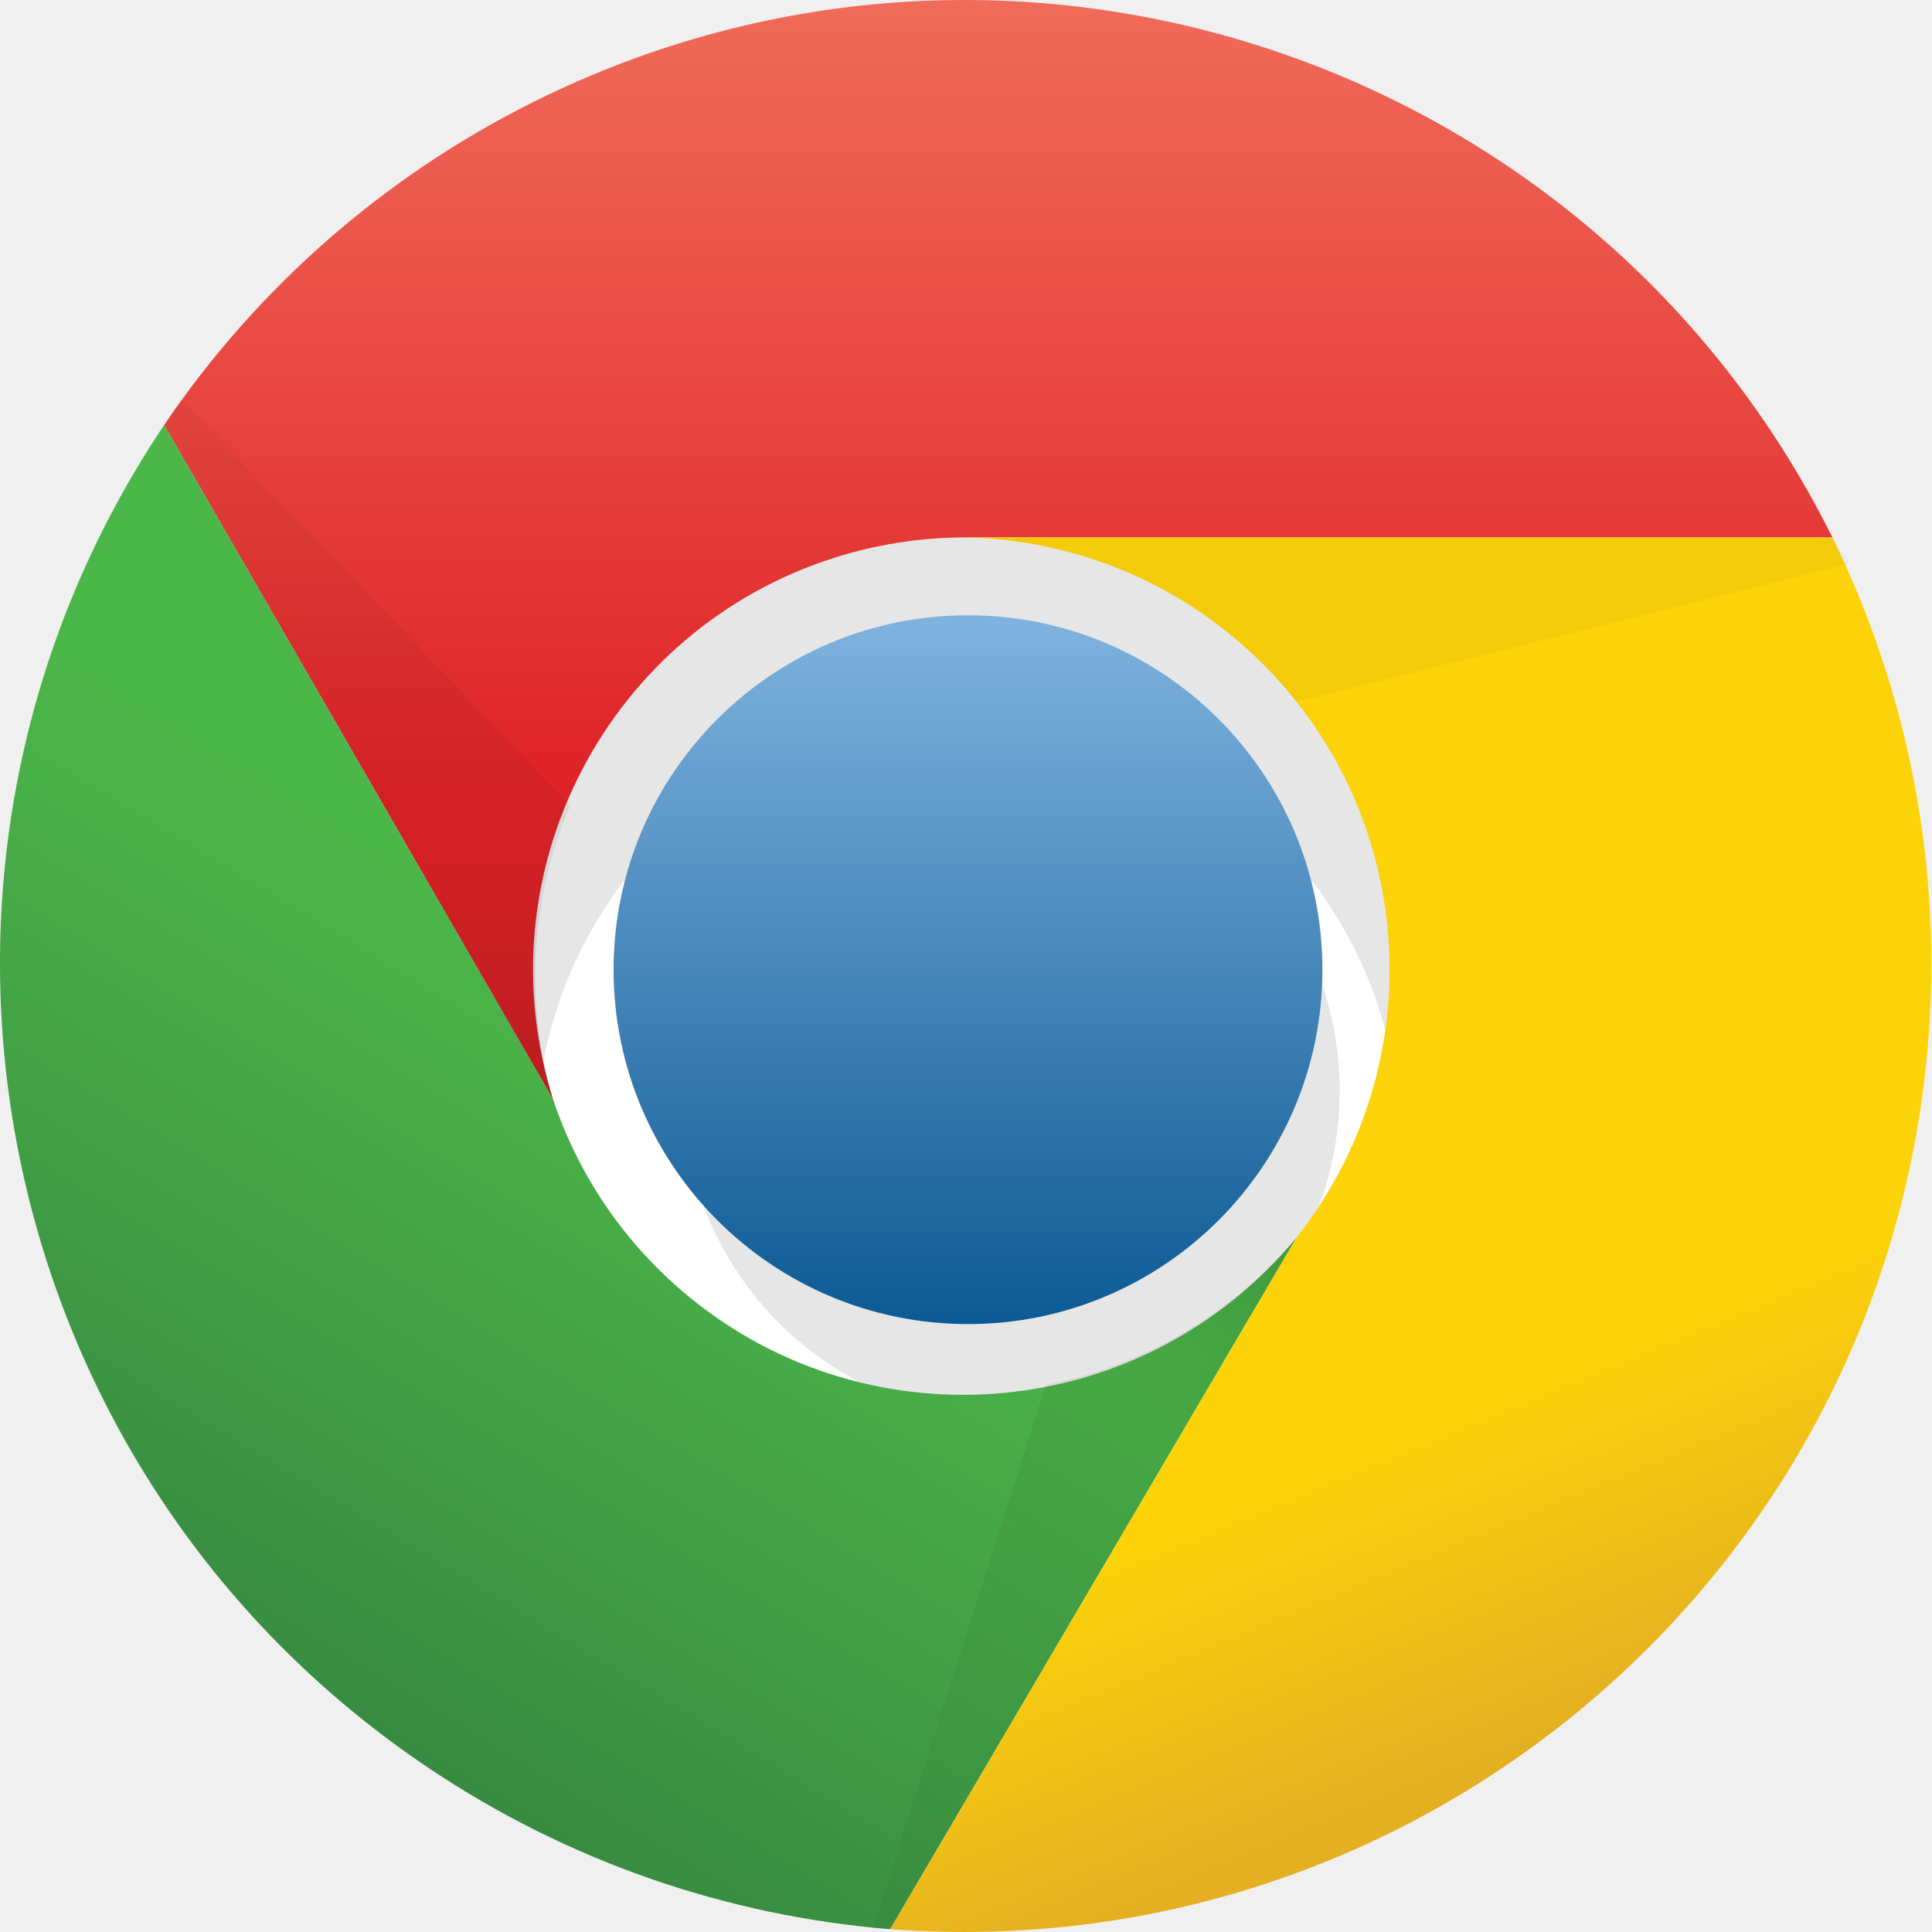
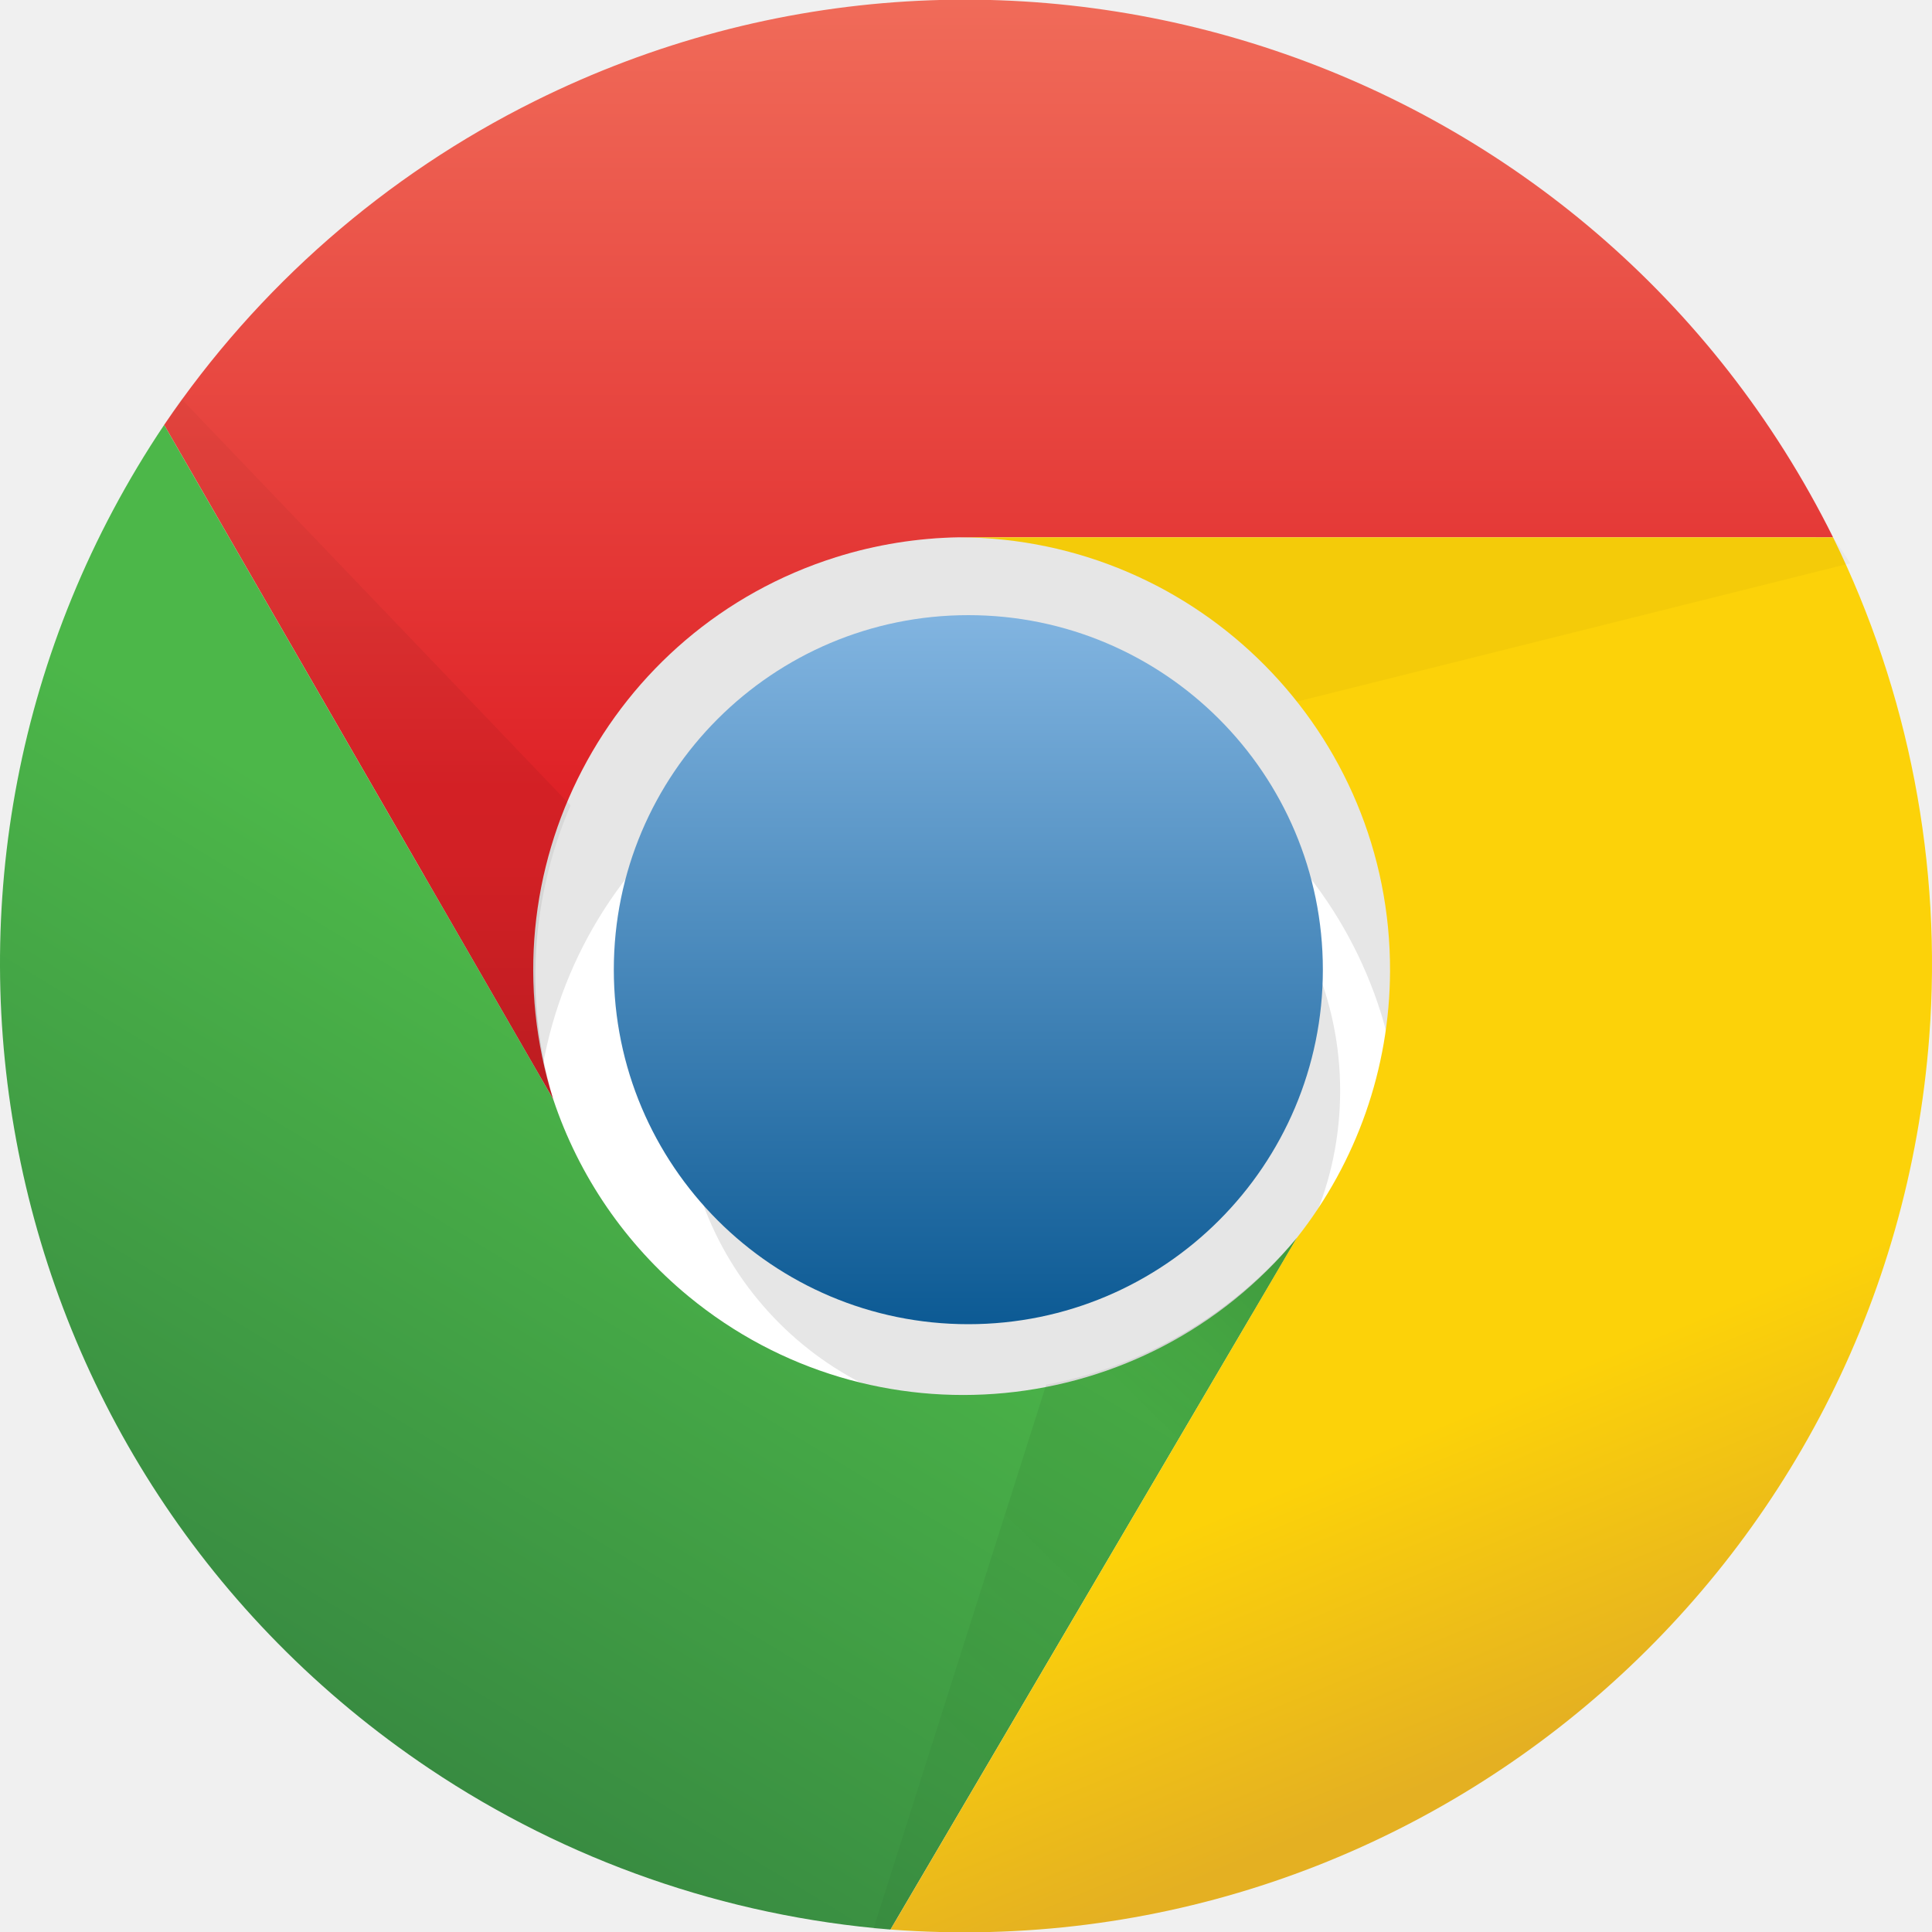
- <svg xmlns="http://www.w3.org/2000/svg" version="1.1" id="Layer_1" x="0px" y="0px" width="170.218" height="170.277" viewBox="0 0 170.218 170.277" enable-background="new 0 0 648.371 170.775" xml:space="preserve">
-   <defs id="defs72" />
-   <circle id="circle47_1_" cx="85.314" cy="85.713" r="83.805" style="fill:#ffffff" transform="translate(2.1317774e-4,-0.2499613)" />
-   <path id="path49_1_" d="m 138.644,100.7 c 0,-29.454 -23.877,-53.331 -53.33,-53.331 -29.454,0 -53.331,23.877 -53.331,53.331 h 15.237 c 0,-21.039 17.055,-38.094 38.093,-38.094 21.038,0 38.093,17.055 38.093,38.094" style="fill-opacity:0.1" />
-   <circle id="circle51_1_" cx="89.123" cy="96.379" r="28.951" style="fill-opacity:0.1" transform="translate(2.1317774e-4,-0.2499613)" />
-   <linearGradient id="circle53_2_" gradientUnits="userSpaceOnUse" x1="-175.667" y1="582.198" x2="-175.667" y2="581.436" gradientTransform="matrix(82,0,0,-82,14489.971,47794.699)">
-     <stop offset="0" style="stop-color:#81B4E0" id="stop23" />
-     <stop offset="1" style="stop-color:#0C5A94" id="stop25" />
+ <svg xmlns="http://www.w3.org/2000/svg" version="1.1" id="Layer_1" x="0px" y="0px" width="100px" height="100px" viewBox="35.109 35.138 100 100" enable-background="new 35.109 35.138 100 100" xml:space="preserve">
+   <circle id="circle47_1_" fill="#FFFFFF" cx="85.23" cy="85.329" r="49.234">
+ </circle>
+   <path id="path49_1_" fill-opacity="0.1" d="M116.56,94.28c0-17.303-14.027-31.331-31.33-31.331  c-17.304,0-31.332,14.027-31.332,31.331h8.952c0-12.359,10.02-22.379,22.379-22.379s22.379,10.02,22.379,22.379" />
+   <circle id="circle51_1_" fill-opacity="0.1" cx="87.467" cy="91.595" r="17.008">
+ </circle>
+   <linearGradient id="circle53_2_" gradientUnits="userSpaceOnUse" x1="-2247.371" y1="1667.382" x2="-2247.371" y2="1667.829" gradientTransform="matrix(82 0 0 82 184369.656 -136658.266)">
+     <stop offset="0" style="stop-color:#81B4E0" />
+     <stop offset="1" style="stop-color:#0C5A94" />
  </linearGradient>
-   <circle id="circle53_1_" cx="85.314" cy="85.712" r="31.236" style="fill:url(#circle53_2_)" transform="translate(2.1317774e-4,-0.2499613)" />
-   <linearGradient id="path55_2_" gradientUnits="userSpaceOnUse" x1="-114.519" y1="250.392" x2="-114.519" y2="181.062" gradientTransform="matrix(1,0,0,-1,202.5002,250.5259)">
-     <stop offset="0" style="stop-color:#F06B59" id="stop29" />
-     <stop offset="1" style="stop-color:#DF2227" id="stop31" />
+   <circle id="circle53_1_" fill="url(#circle53_2_)" cx="85.23" cy="85.328" r="18.35">
+ </circle>
+   <linearGradient id="path55_2_" gradientUnits="userSpaceOnUse" x1="-1969.704" y1="2340.674" x2="-1969.704" y2="2381.404" gradientTransform="matrix(1 0 0 1 2056.5 -2305.475)">
+     <stop offset="0" style="stop-color:#F06B59" />
+     <stop offset="1" style="stop-color:#DF2227" />
  </linearGradient>
-   <path id="path55_1_" d="m 161.5,47.369 c -20.975,-42.2 -72.188,-59.407 -114.389,-38.433 -13.159,6.54 -24.405,16.367 -32.65,28.53 l 34.284,59.425 c -6.314,-20.068 4.837,-41.456 24.905,-47.769 3.529,-1.11 7.203,-1.701 10.902,-1.752" style="fill:url(#path55_2_)" />
-   <linearGradient id="path57_2_" gradientUnits="userSpaceOnUse" x1="-181.738" y1="104.41" x2="-146.693" y2="162.311" gradientTransform="matrix(1,0,0,-1,202.5002,250.5259)">
-     <stop offset="0" style="stop-color:#388B41" id="stop35" />
-     <stop offset="1" style="stop-color:#4CB749" id="stop37" />
+   <path id="path55_1_" fill="url(#path55_2_)" d="M129.988,62.949  c-12.323-24.792-42.41-34.901-67.202-22.578c-7.731,3.842-14.338,9.615-19.181,16.76l20.141,34.911  c-3.709-11.79,2.842-24.354,14.631-28.063c2.073-0.652,4.232-0.999,6.405-1.029" />
+   <linearGradient id="path57_2_" gradientUnits="userSpaceOnUse" x1="-2009.193" y1="2426.435" x2="-1988.604" y2="2392.42" gradientTransform="matrix(1 0 0 1 2056.5 -2305.475)">
+     <stop offset="0" style="stop-color:#388B41" />
+     <stop offset="1" style="stop-color:#4CB749" />
  </linearGradient>
-   <path id="path57_1_" d="m 14.461,37.466 c -26.241,39.144 -15.781,92.148 23.363,118.389 12.111,8.119 26.1,12.999 40.633,14.175 l 35.808,-60.948 c -13.389,16.228 -37.397,18.529 -53.625,5.14 -5.512,-4.547 -9.634,-10.552 -11.895,-17.33" style="fill:url(#path57_2_)" />
-   <linearGradient id="path59_2_" gradientUnits="userSpaceOnUse" x1="-64.337" y1="98.252" x2="-101.668" y2="188.151" gradientTransform="matrix(1,0,0,-1,202.5002,250.5259)">
-     <stop offset="0" style="stop-color:#E4B022" id="stop41" />
-     <stop offset="0.3" style="stop-color:#FCD209" id="stop43" />
+   <path id="path57_1_" fill="url(#path57_2_)" d="M43.605,57.132  c-15.417,22.997-9.271,54.135,13.725,69.551c7.115,4.771,15.334,7.637,23.871,8.328l21.037-35.806  c-7.866,9.533-21.971,10.886-31.504,3.02c-3.238-2.672-5.66-6.199-6.988-10.182" />
+   <linearGradient id="path59_2_" gradientUnits="userSpaceOnUse" x1="-1940.224" y1="2430.052" x2="-1962.155" y2="2377.238" gradientTransform="matrix(1 0 0 1 2056.5 -2305.475)">
+     <stop offset="0" style="stop-color:#E4B022" />
+     <stop offset="0.3" style="stop-color:#FCD209" />
  </linearGradient>
-   <path id="path59_1_" d="m 78.457,170.03 c 46.991,3.552 87.965,-31.662 91.518,-78.653 1.146,-15.162 -1.779,-30.354 -8.476,-44.007 H 84.552 c 21.037,0.097 38.014,17.23 37.917,38.268 -0.039,8.511 -2.928,16.766 -8.205,23.444" style="fill:url(#path59_2_)" />
-   <linearGradient id="path61_2_" gradientUnits="userSpaceOnUse" x1="-170.136" y1="155.92" x2="-170.136" y2="216.868" gradientTransform="matrix(1,0,0,-1,202.5002,250.5259)">
-     <stop offset="0" style="stop-color:#000000;stop-opacity:0.15" id="stop47" />
-     <stop offset="0.3" style="stop-color:#000000;stop-opacity:0.06" id="stop49" />
-     <stop offset="1" style="stop-color:#000000;stop-opacity:0.03" id="stop51" />
+   <path id="path59_1_" fill="url(#path59_2_)" d="M81.201,135.01  c27.607,2.087,51.678-18.601,53.766-46.208c0.673-8.907-1.045-17.832-4.979-25.853H84.782c12.358,0.057,22.333,10.123,22.275,22.482  c-0.022,5-1.721,9.849-4.82,13.773" />
+   <linearGradient id="path61_2_" gradientUnits="userSpaceOnUse" x1="-2002.377" y1="2396.175" x2="-2002.377" y2="2360.369" gradientTransform="matrix(1 0 0 1 2056.5 -2305.475)">
+     <stop offset="0" style="stop-color:#000000;stop-opacity:0.15" />
+     <stop offset="0.3" style="stop-color:#000000;stop-opacity:0.06" />
+     <stop offset="1" style="stop-color:#000000;stop-opacity:0.03" />
  </linearGradient>
-   <path id="path61_1_" d="m 14.461,37.466 34.284,59.425 c -2.54,-8.547 -2,-17.714 1.523,-25.904 l -34.284,-35.807" style="fill:url(#path61_2_)" />
-   <linearGradient id="path63_2_" gradientUnits="userSpaceOnUse" x1="-86.009" y1="136.238" x2="-127.911" y2="93.575" gradientTransform="matrix(1,0,0,-1,202.5002,250.5259)">
-     <stop offset="0" style="stop-color:#000000;stop-opacity:0.15" id="stop55" />
-     <stop offset="0.3" style="stop-color:#000000;stop-opacity:0.06" id="stop57" />
-     <stop offset="1" style="stop-color:#000000;stop-opacity:0.03" id="stop59" />
+   <path id="path61_1_" fill="url(#path61_2_)" d="M43.605,57.132l20.141,34.911  c-1.492-5.021-1.175-10.407,0.895-15.218L44.5,55.788" />
+   <linearGradient id="path63_2_" gradientUnits="userSpaceOnUse" x1="-1952.955" y1="2407.738" x2="-1977.571" y2="2432.802" gradientTransform="matrix(1 0 0 1 2056.5 -2305.475)">
+     <stop offset="0" style="stop-color:#000000;stop-opacity:0.15" />
+     <stop offset="0.3" style="stop-color:#000000;stop-opacity:0.06" />
+     <stop offset="1" style="stop-color:#000000;stop-opacity:0.03" />
  </linearGradient>
-   <path id="path63_1_" d="m 78.457,170.03 35.808,-60.948 c -5.65,6.737 -13.456,11.312 -22.094,12.951 l -15.238,47.997" style="fill:url(#path63_2_)" />
-   <linearGradient id="path65_2_" gradientUnits="userSpaceOnUse" x1="-86.616" y1="123.964" x2="-80.521" y2="184.148" gradientTransform="matrix(1,0,0,-1,202.5002,250.5259)">
-     <stop offset="0" style="stop-color:#000000;stop-opacity:0.15" id="stop63" />
-     <stop offset="0.3" style="stop-color:#000000;stop-opacity:0.06" id="stop65" />
-     <stop offset="1" style="stop-color:#000000;stop-opacity:0.03" id="stop67" />
+   <path id="path63_1_" fill="url(#path63_2_)" d="M81.201,135.01l21.037-35.806  c-3.319,3.958-7.905,6.646-12.98,7.609l-8.952,28.196" />
+   <linearGradient id="path65_2_" gradientUnits="userSpaceOnUse" x1="-1953.312" y1="2414.95" x2="-1949.731" y2="2379.591" gradientTransform="matrix(1 0 0 1 2056.5 -2305.475)">
+     <stop offset="0" style="stop-color:#000000;stop-opacity:0.15" />
+     <stop offset="0.3" style="stop-color:#000000;stop-opacity:0.06" />
+     <stop offset="1" style="stop-color:#000000;stop-opacity:0.03" />
  </linearGradient>
-   <path id="path65_1_" d="M 161.5,47.369 H 84.552 c 11.59,0.054 22.526,5.381 29.712,14.476 l 48.759,-12.19" style="fill:url(#path65_2_)" />
+   <path id="path65_1_" fill="url(#path65_2_)" d="M129.988,62.949H84.782  c6.81,0.032,13.234,3.161,17.455,8.504l28.645-7.161" />
</svg>
